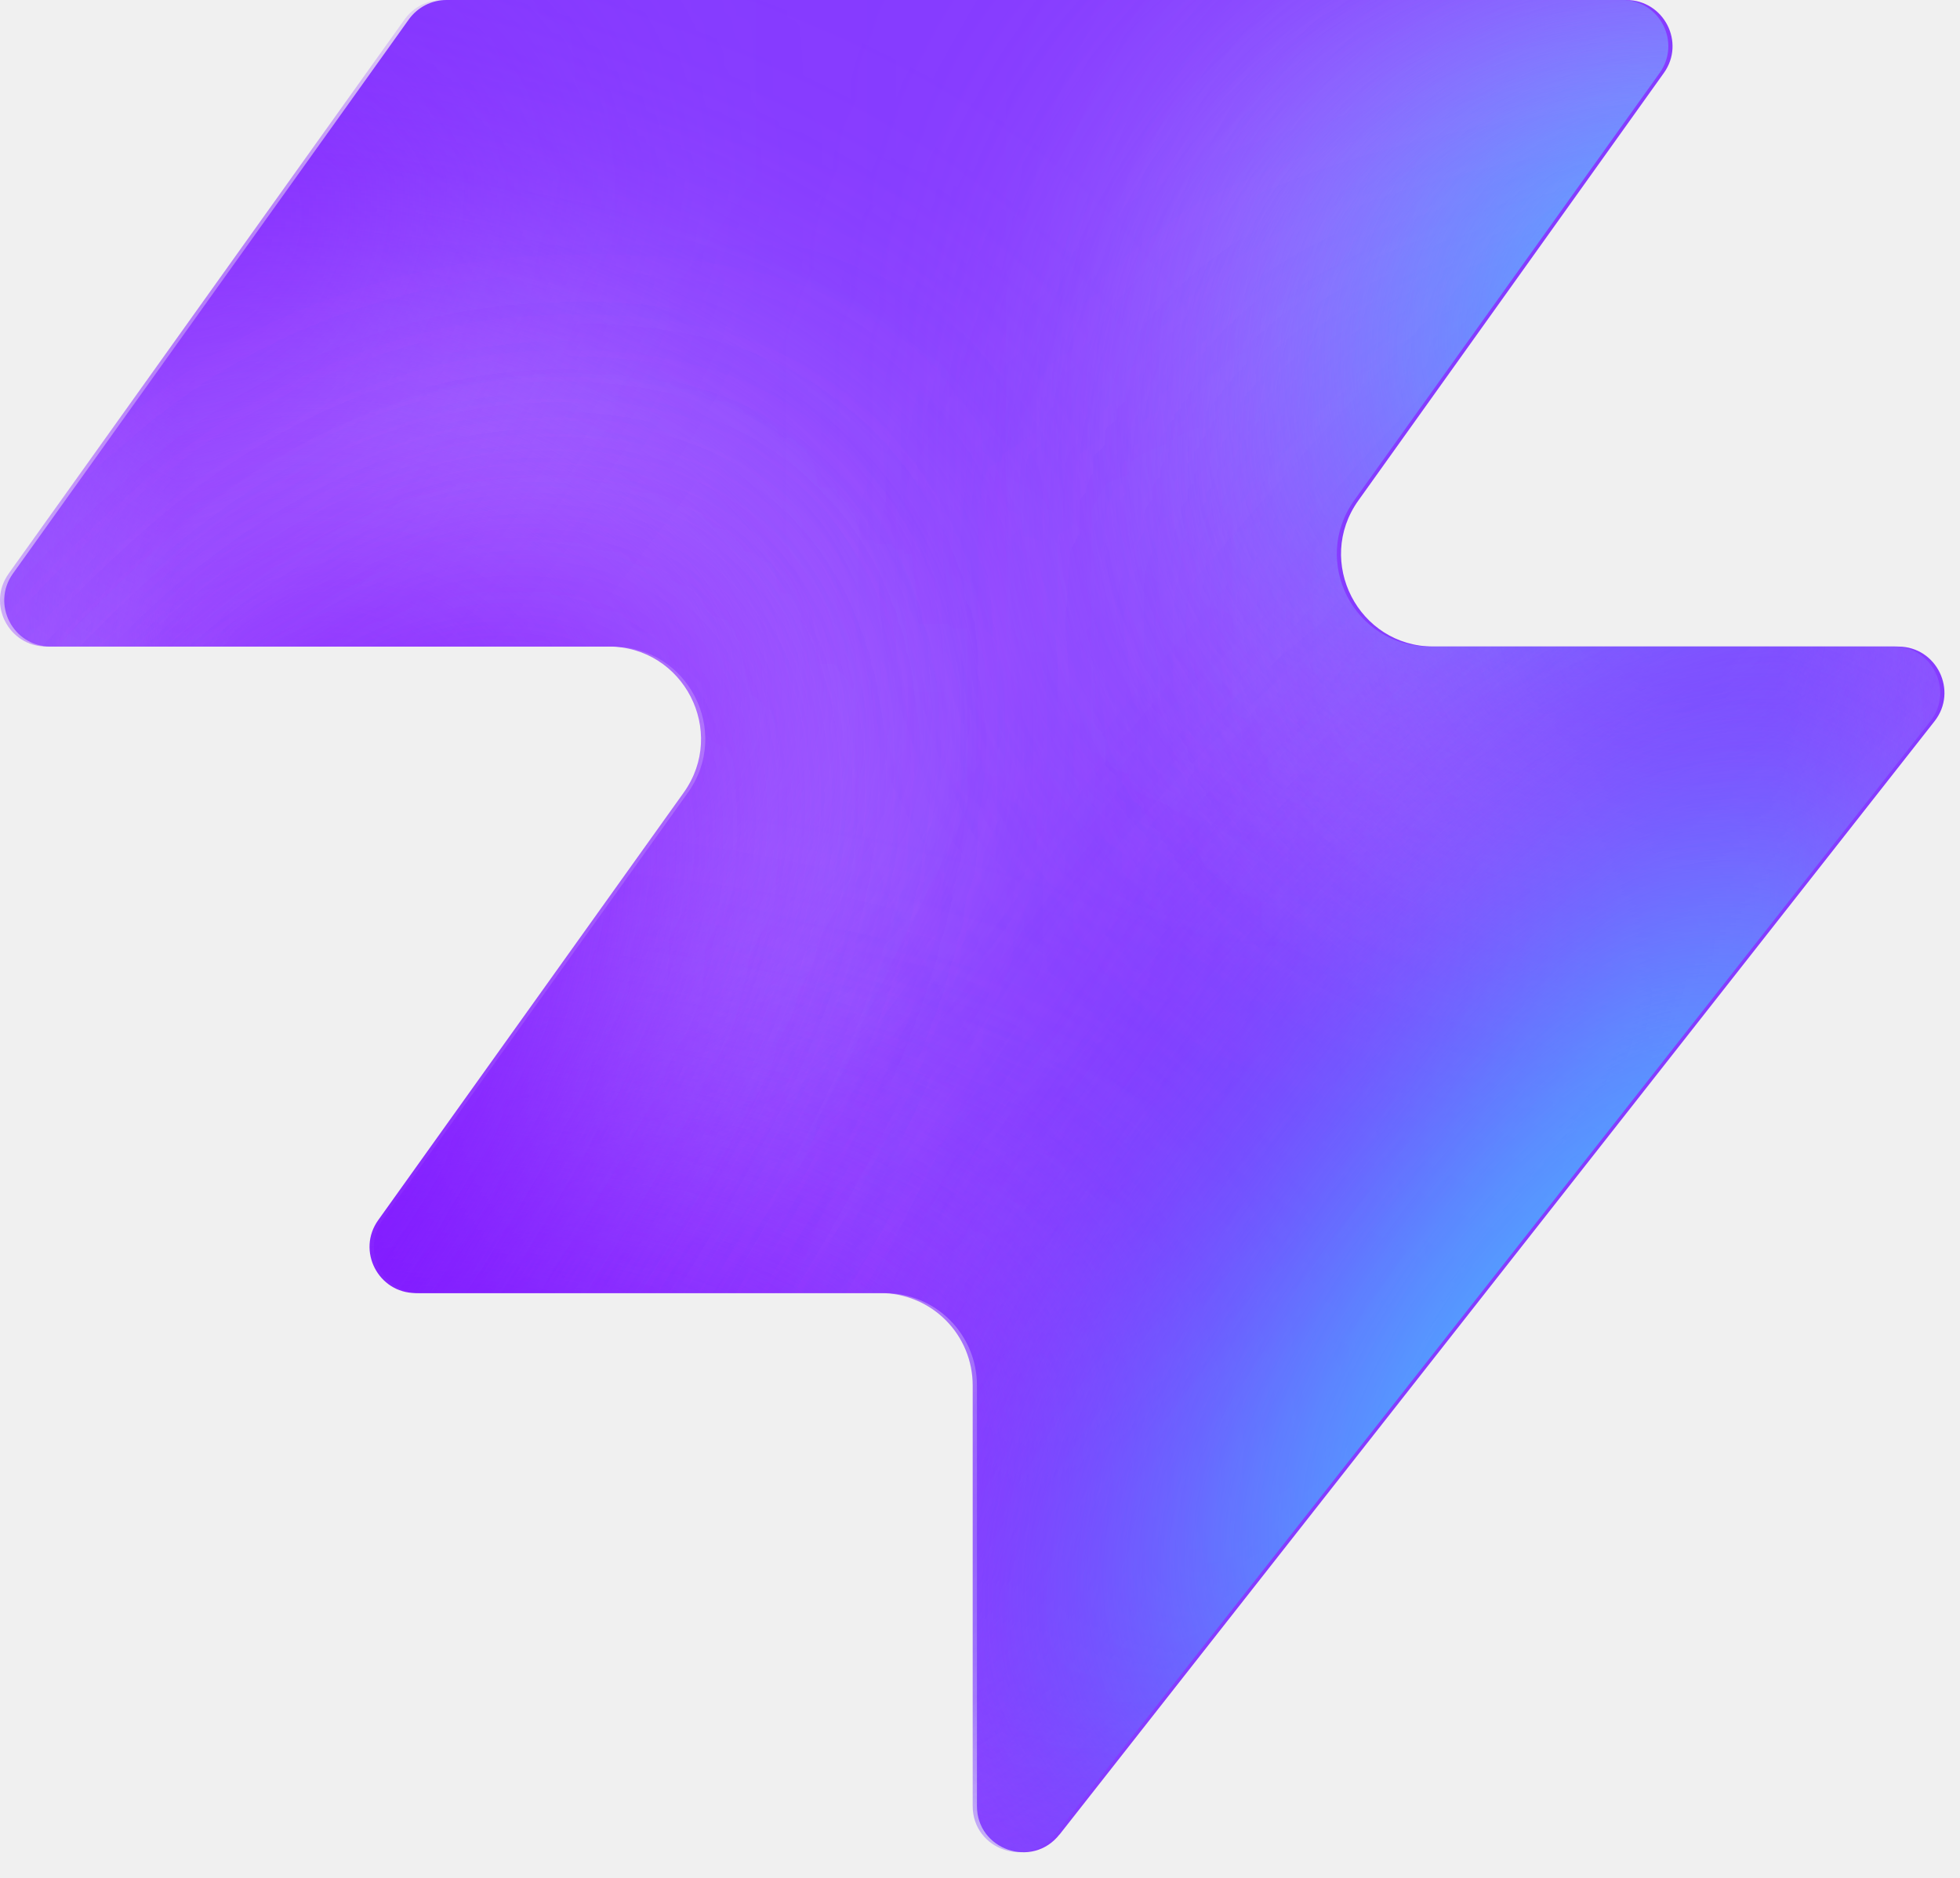
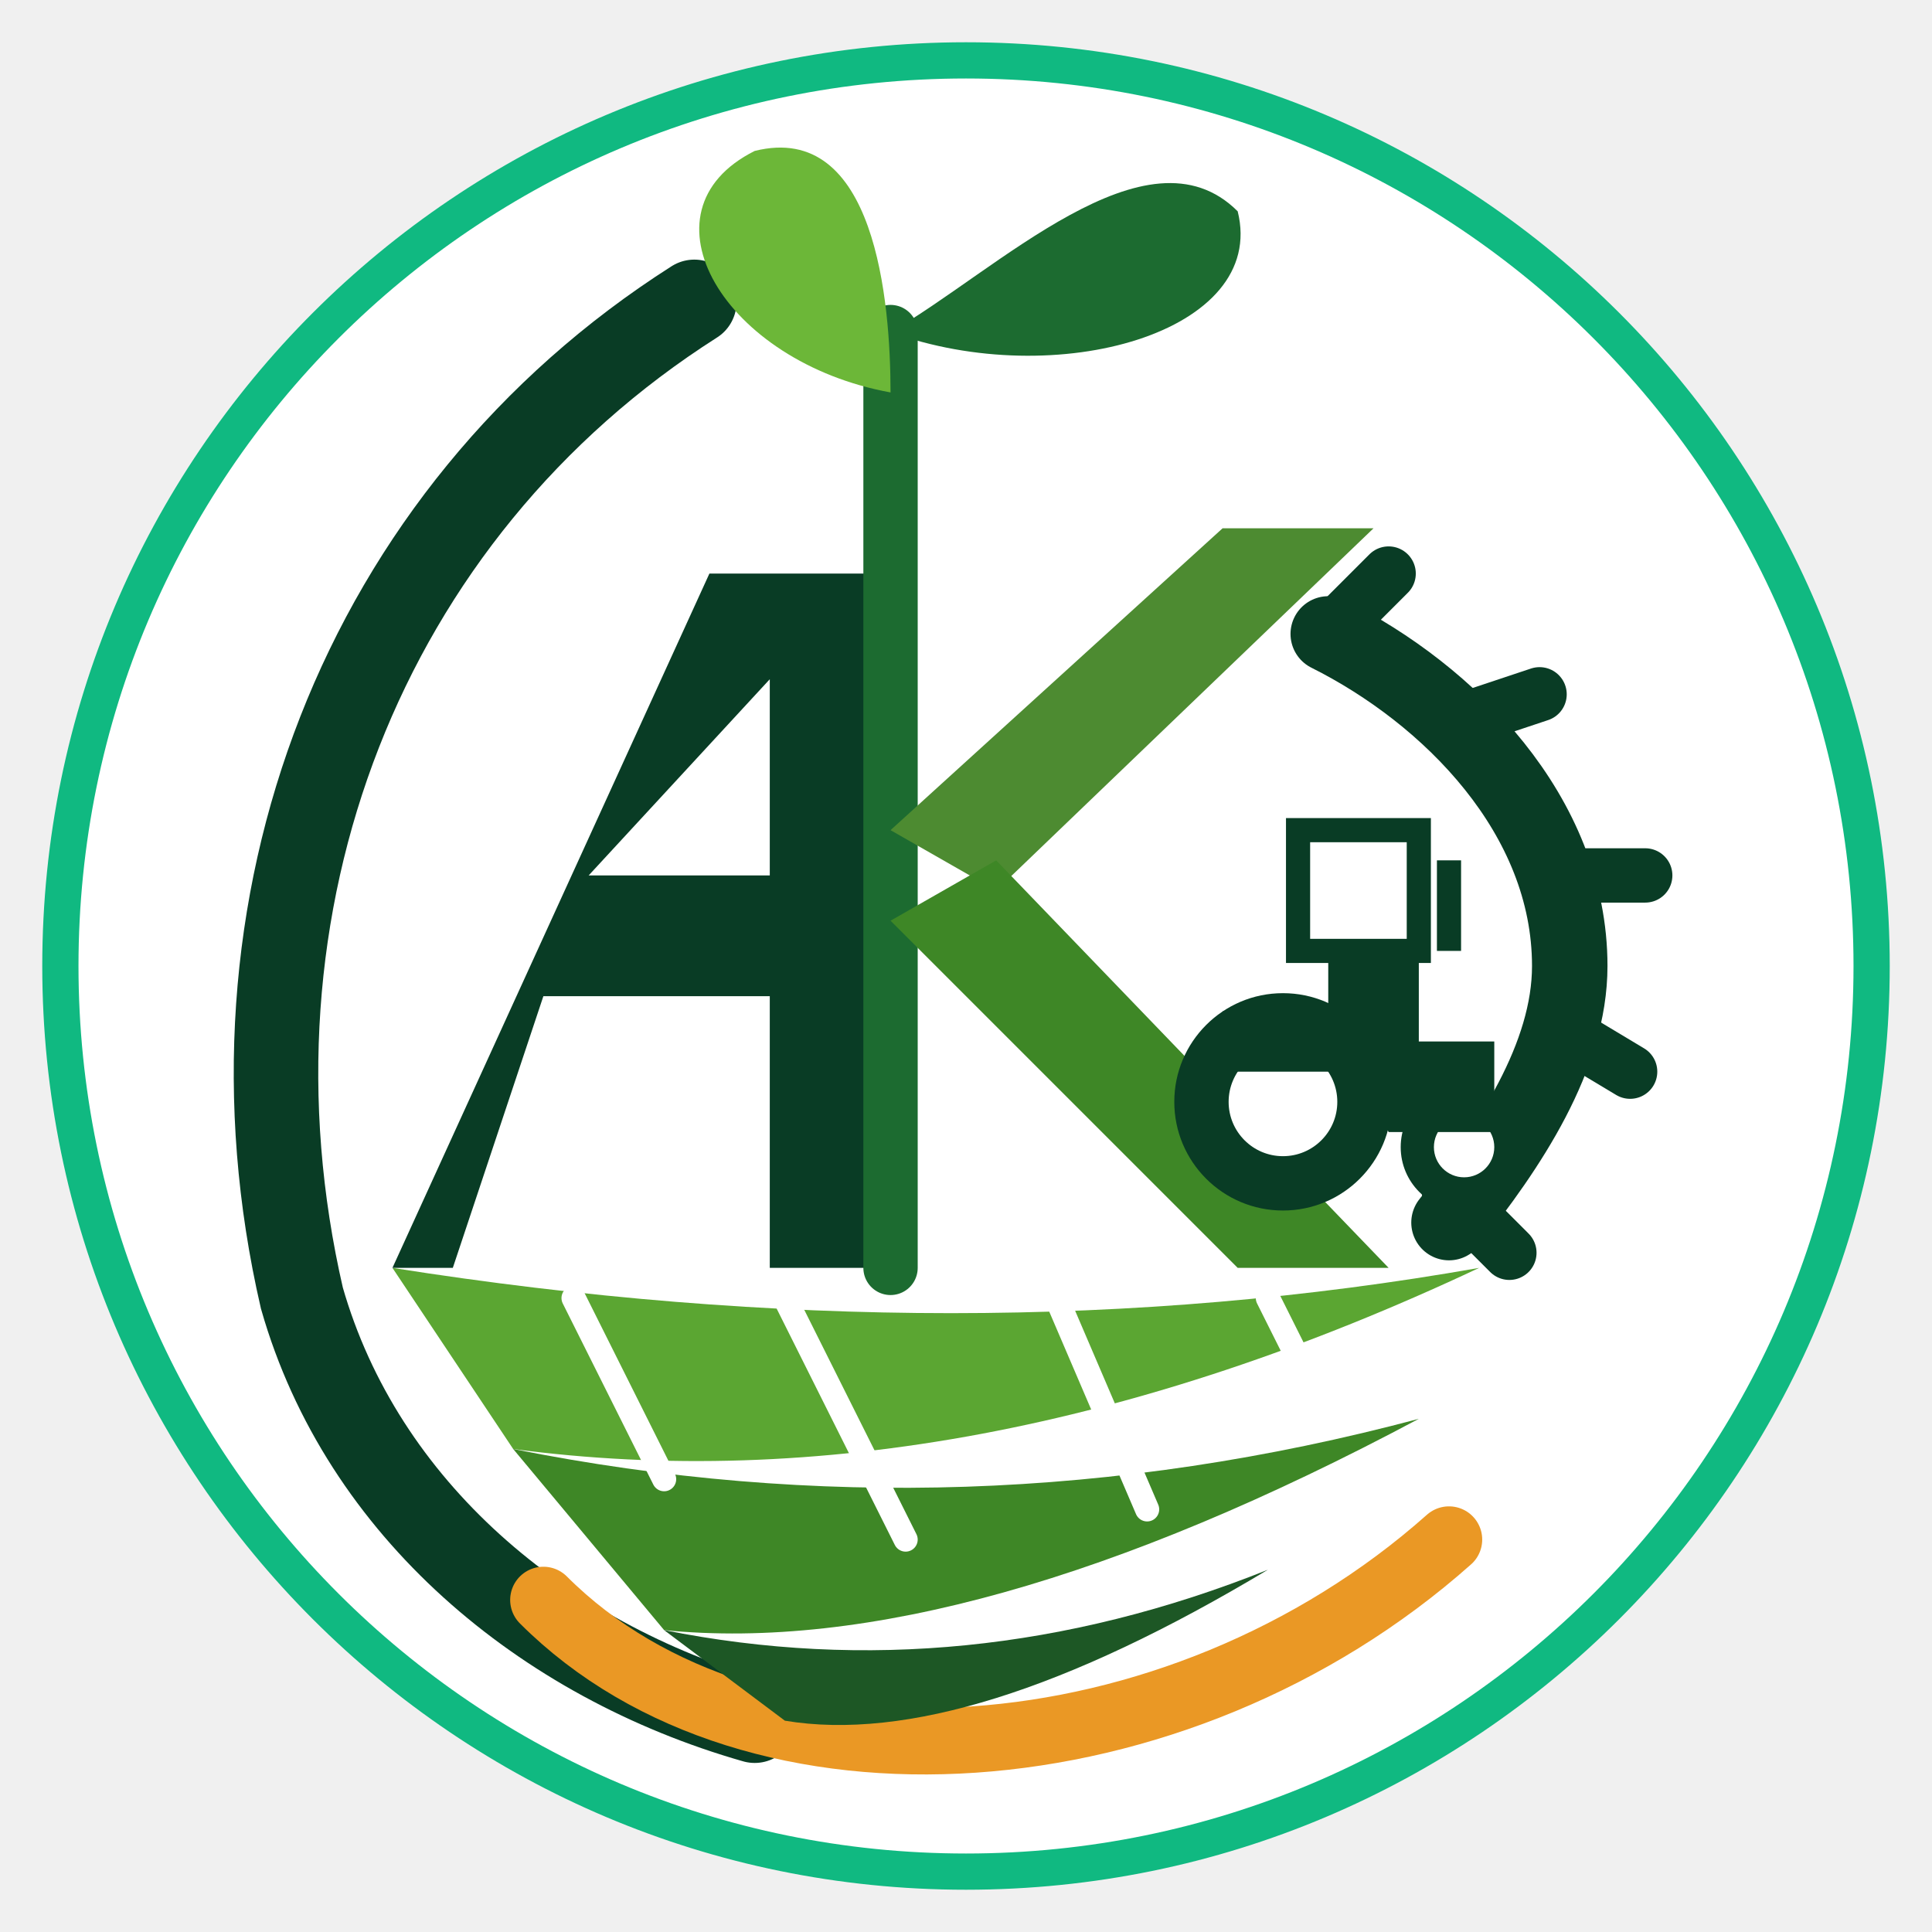
- <svg xmlns="http://www.w3.org/2000/svg" width="48" height="46" fill="none" viewBox="0 0 48 46">
-   <path fill="#863bff" d="M25.946 44.938c-.664.845-2.021.375-2.021-.698V33.937a2.26 2.26 0 0 0-2.262-2.262H10.287c-.92 0-1.456-1.04-.92-1.788l7.48-10.471c1.07-1.497 0-3.578-1.842-3.578H1.237c-.92 0-1.456-1.04-.92-1.788L10.013.474c.214-.297.556-.474.92-.474h28.894c.92 0 1.456 1.04.92 1.788l-7.48 10.471c-1.07 1.498 0 3.579 1.842 3.579h11.377c.943 0 1.473 1.088.89 1.83L25.947 44.94z" style="fill:#863bff;fill:color(display-p3 .525 .23 1);fill-opacity:1" />
-   <mask id="a" width="48" height="46" x="0" y="0" maskUnits="userSpaceOnUse" style="mask-type:alpha">
-     <path fill="#000" d="M25.842 44.938c-.664.844-2.021.375-2.021-.698V33.937a2.26 2.26 0 0 0-2.262-2.262H10.183c-.92 0-1.456-1.04-.92-1.788l7.48-10.471c1.07-1.498 0-3.579-1.842-3.579H1.133c-.92 0-1.456-1.04-.92-1.787L9.91.473c.214-.297.556-.474.92-.474h28.894c.92 0 1.456 1.04.92 1.788l-7.48 10.471c-1.07 1.498 0 3.578 1.842 3.578h11.377c.943 0 1.473 1.088.89 1.832L25.843 44.94z" style="fill:#000;fill-opacity:1" />
-   </mask>
-   <g mask="url(#a)">
-     <g filter="url(#b)">
-       <ellipse cx="5.508" cy="14.704" fill="#ede6ff" rx="5.508" ry="14.704" style="fill:#ede6ff;fill:color(display-p3 .927 .903 1);fill-opacity:1" transform="matrix(.00324 1 1 -.00324 -4.47 31.516)" />
-     </g>
-     <g filter="url(#c)">
-       <ellipse cx="10.399" cy="29.851" fill="#ede6ff" rx="10.399" ry="29.851" style="fill:#ede6ff;fill:color(display-p3 .927 .903 1);fill-opacity:1" transform="matrix(.00324 1 1 -.00324 -39.328 7.883)" />
-     </g>
-     <g filter="url(#d)">
-       <ellipse cx="5.508" cy="30.487" fill="#7e14ff" rx="5.508" ry="30.487" style="fill:#7e14ff;fill:color(display-p3 .492 .077 1);fill-opacity:1" transform="rotate(89.814 -25.913 -14.639)scale(1 -1)" />
-     </g>
-     <g filter="url(#e)">
-       <ellipse cx="5.508" cy="30.599" fill="#7e14ff" rx="5.508" ry="30.599" style="fill:#7e14ff;fill:color(display-p3 .492 .077 1);fill-opacity:1" transform="rotate(89.814 -32.644 -3.334)scale(1 -1)" />
-     </g>
-     <g filter="url(#f)">
-       <ellipse cx="5.508" cy="30.599" fill="#7e14ff" rx="5.508" ry="30.599" style="fill:#7e14ff;fill:color(display-p3 .492 .077 1);fill-opacity:1" transform="matrix(.00324 1 1 -.00324 -34.34 30.47)" />
-     </g>
-     <g filter="url(#g)">
-       <ellipse cx="14.072" cy="22.078" fill="#ede6ff" rx="14.072" ry="22.078" style="fill:#ede6ff;fill:color(display-p3 .927 .903 1);fill-opacity:1" transform="rotate(93.35 24.506 48.493)scale(-1 1)" />
-     </g>
-     <g filter="url(#h)">
-       <ellipse cx="3.47" cy="21.501" fill="#7e14ff" rx="3.47" ry="21.501" style="fill:#7e14ff;fill:color(display-p3 .492 .077 1);fill-opacity:1" transform="rotate(89.009 28.708 47.59)scale(-1 1)" />
-     </g>
-     <g filter="url(#i)">
-       <ellipse cx="3.47" cy="21.501" fill="#7e14ff" rx="3.47" ry="21.501" style="fill:#7e14ff;fill:color(display-p3 .492 .077 1);fill-opacity:1" transform="rotate(89.009 28.708 47.59)scale(-1 1)" />
-     </g>
-     <g filter="url(#j)">
-       <ellipse cx=".387" cy="8.972" fill="#7e14ff" rx="4.407" ry="29.108" style="fill:#7e14ff;fill:color(display-p3 .492 .077 1);fill-opacity:1" transform="rotate(39.51 .387 8.972)" />
-     </g>
-     <g filter="url(#k)">
-       <ellipse cx="47.523" cy="-6.092" fill="#7e14ff" rx="4.407" ry="29.108" style="fill:#7e14ff;fill:color(display-p3 .492 .077 1);fill-opacity:1" transform="rotate(37.892 47.523 -6.092)" />
-     </g>
-     <g filter="url(#l)">
-       <ellipse cx="41.412" cy="6.333" fill="#47bfff" rx="5.971" ry="9.665" style="fill:#47bfff;fill:color(display-p3 .28 .748 1);fill-opacity:1" transform="rotate(37.892 41.412 6.333)" />
-     </g>
-     <g filter="url(#m)">
-       <ellipse cx="-1.879" cy="38.332" fill="#7e14ff" rx="4.407" ry="29.108" style="fill:#7e14ff;fill:color(display-p3 .492 .077 1);fill-opacity:1" transform="rotate(37.892 -1.88 38.332)" />
-     </g>
-     <g filter="url(#n)">
-       <ellipse cx="-1.879" cy="38.332" fill="#7e14ff" rx="4.407" ry="29.108" style="fill:#7e14ff;fill:color(display-p3 .492 .077 1);fill-opacity:1" transform="rotate(37.892 -1.88 38.332)" />
-     </g>
-     <g filter="url(#o)">
-       <ellipse cx="35.651" cy="29.907" fill="#7e14ff" rx="4.407" ry="29.108" style="fill:#7e14ff;fill:color(display-p3 .492 .077 1);fill-opacity:1" transform="rotate(37.892 35.651 29.907)" />
-     </g>
-     <g filter="url(#p)">
-       <ellipse cx="38.418" cy="32.4" fill="#47bfff" rx="5.971" ry="15.297" style="fill:#47bfff;fill:color(display-p3 .28 .748 1);fill-opacity:1" transform="rotate(37.892 38.418 32.4)" />
-     </g>
-   </g>
-   <defs>
-     <filter id="b" width="60.045" height="41.654" x="-19.77" y="16.149" color-interpolation-filters="sRGB" filterUnits="userSpaceOnUse">
-       <feFlood flood-opacity="0" result="BackgroundImageFix" />
-       <feBlend in="SourceGraphic" in2="BackgroundImageFix" result="shape" />
-       <feGaussianBlur result="effect1_foregroundBlur_2002_17158" stdDeviation="7.659" />
-     </filter>
-     <filter id="c" width="90.34" height="51.437" x="-54.613" y="-7.533" color-interpolation-filters="sRGB" filterUnits="userSpaceOnUse">
-       <feFlood flood-opacity="0" result="BackgroundImageFix" />
-       <feBlend in="SourceGraphic" in2="BackgroundImageFix" result="shape" />
-       <feGaussianBlur result="effect1_foregroundBlur_2002_17158" stdDeviation="7.659" />
-     </filter>
-     <filter id="d" width="79.355" height="29.4" x="-49.64" y="2.03" color-interpolation-filters="sRGB" filterUnits="userSpaceOnUse">
-       <feFlood flood-opacity="0" result="BackgroundImageFix" />
-       <feBlend in="SourceGraphic" in2="BackgroundImageFix" result="shape" />
-       <feGaussianBlur result="effect1_foregroundBlur_2002_17158" stdDeviation="4.596" />
-     </filter>
-     <filter id="e" width="79.579" height="29.4" x="-45.045" y="20.029" color-interpolation-filters="sRGB" filterUnits="userSpaceOnUse">
-       <feFlood flood-opacity="0" result="BackgroundImageFix" />
-       <feBlend in="SourceGraphic" in2="BackgroundImageFix" result="shape" />
-       <feGaussianBlur result="effect1_foregroundBlur_2002_17158" stdDeviation="4.596" />
-     </filter>
-     <filter id="f" width="79.579" height="29.4" x="-43.513" y="21.178" color-interpolation-filters="sRGB" filterUnits="userSpaceOnUse">
-       <feFlood flood-opacity="0" result="BackgroundImageFix" />
-       <feBlend in="SourceGraphic" in2="BackgroundImageFix" result="shape" />
-       <feGaussianBlur result="effect1_foregroundBlur_2002_17158" stdDeviation="4.596" />
-     </filter>
-     <filter id="g" width="74.749" height="58.852" x="15.756" y="-17.901" color-interpolation-filters="sRGB" filterUnits="userSpaceOnUse">
-       <feFlood flood-opacity="0" result="BackgroundImageFix" />
-       <feBlend in="SourceGraphic" in2="BackgroundImageFix" result="shape" />
-       <feGaussianBlur result="effect1_foregroundBlur_2002_17158" stdDeviation="7.659" />
-     </filter>
-     <filter id="h" width="61.377" height="25.362" x="23.548" y="2.284" color-interpolation-filters="sRGB" filterUnits="userSpaceOnUse">
-       <feFlood flood-opacity="0" result="BackgroundImageFix" />
-       <feBlend in="SourceGraphic" in2="BackgroundImageFix" result="shape" />
-       <feGaussianBlur result="effect1_foregroundBlur_2002_17158" stdDeviation="4.596" />
-     </filter>
-     <filter id="i" width="61.377" height="25.362" x="23.548" y="2.284" color-interpolation-filters="sRGB" filterUnits="userSpaceOnUse">
-       <feFlood flood-opacity="0" result="BackgroundImageFix" />
-       <feBlend in="SourceGraphic" in2="BackgroundImageFix" result="shape" />
-       <feGaussianBlur result="effect1_foregroundBlur_2002_17158" stdDeviation="4.596" />
-     </filter>
-     <filter id="j" width="56.045" height="63.649" x="-27.636" y="-22.853" color-interpolation-filters="sRGB" filterUnits="userSpaceOnUse">
-       <feFlood flood-opacity="0" result="BackgroundImageFix" />
-       <feBlend in="SourceGraphic" in2="BackgroundImageFix" result="shape" />
-       <feGaussianBlur result="effect1_foregroundBlur_2002_17158" stdDeviation="4.596" />
-     </filter>
-     <filter id="k" width="54.814" height="64.646" x="20.116" y="-38.415" color-interpolation-filters="sRGB" filterUnits="userSpaceOnUse">
-       <feFlood flood-opacity="0" result="BackgroundImageFix" />
-       <feBlend in="SourceGraphic" in2="BackgroundImageFix" result="shape" />
-       <feGaussianBlur result="effect1_foregroundBlur_2002_17158" stdDeviation="4.596" />
-     </filter>
-     <filter id="l" width="33.541" height="35.313" x="24.641" y="-11.323" color-interpolation-filters="sRGB" filterUnits="userSpaceOnUse">
-       <feFlood flood-opacity="0" result="BackgroundImageFix" />
-       <feBlend in="SourceGraphic" in2="BackgroundImageFix" result="shape" />
-       <feGaussianBlur result="effect1_foregroundBlur_2002_17158" stdDeviation="4.596" />
-     </filter>
-     <filter id="m" width="54.814" height="64.646" x="-29.286" y="6.009" color-interpolation-filters="sRGB" filterUnits="userSpaceOnUse">
-       <feFlood flood-opacity="0" result="BackgroundImageFix" />
-       <feBlend in="SourceGraphic" in2="BackgroundImageFix" result="shape" />
-       <feGaussianBlur result="effect1_foregroundBlur_2002_17158" stdDeviation="4.596" />
-     </filter>
-     <filter id="n" width="54.814" height="64.646" x="-29.286" y="6.009" color-interpolation-filters="sRGB" filterUnits="userSpaceOnUse">
-       <feFlood flood-opacity="0" result="BackgroundImageFix" />
-       <feBlend in="SourceGraphic" in2="BackgroundImageFix" result="shape" />
-       <feGaussianBlur result="effect1_foregroundBlur_2002_17158" stdDeviation="4.596" />
-     </filter>
-     <filter id="o" width="54.814" height="64.646" x="8.244" y="-2.416" color-interpolation-filters="sRGB" filterUnits="userSpaceOnUse">
-       <feFlood flood-opacity="0" result="BackgroundImageFix" />
-       <feBlend in="SourceGraphic" in2="BackgroundImageFix" result="shape" />
-       <feGaussianBlur result="effect1_foregroundBlur_2002_17158" stdDeviation="4.596" />
-     </filter>
-     <filter id="p" width="39.409" height="43.623" x="18.713" y="10.588" color-interpolation-filters="sRGB" filterUnits="userSpaceOnUse">
-       <feFlood flood-opacity="0" result="BackgroundImageFix" />
-       <feBlend in="SourceGraphic" in2="BackgroundImageFix" result="shape" />
-       <feGaussianBlur result="effect1_foregroundBlur_2002_17158" stdDeviation="4.596" />
-     </filter>
-   </defs>
+ <svg xmlns="http://www.w3.org/2000/svg" viewBox="0 0 64 64" width="64" height="64">
+   <circle cx="32" cy="32" r="30" fill="#ffffff" stroke="#10b981" stroke-width="1.2" />
+   <path d="M 23 10 C 12 17 7 30 10 43 C 12 50 18 55 25 57" fill="none" stroke="#093c25" stroke-width="2.8" stroke-linecap="round" />
+   <path d="M 18 53 C 25 60 39 59 48 51" fill="none" stroke="#ea9825" stroke-width="2.2" stroke-linecap="round" />
+   <path d="M 13 42 Q 32 45 49 42 Q 32 50 17 48 Z" fill="#5ba632" />
+   <path d="M 17 48 Q 32 51 47 47 Q 32 55 22 54 Z" fill="#3e8726" />
+   <path d="M 22 54 Q 32 56 42 52 Q 32 58 26 57 Z" fill="#1d5725" />
+   <path d="M 19 43 L 22 49 M 26 43 L 30 51 M 35 43 L 38 50 M 42 43 L 44 47" stroke="#ffffff" stroke-width="0.8" stroke-linecap="round" />
+   <path d="M 13 42 L 23.5 19 L 29.5 19 L 29.5 42 L 25.5 42 L 25.5 33 L 18 33 L 15 42 Z M 19.5 29 L 25.5 29 L 25.5 22.5 Z" fill="#093c25" />
+   <path d="M 29.5 42 L 29.5 11" stroke="#1c6b30" stroke-width="1.8" stroke-linecap="round" />
+   <path d="M 29.5 13 C 24 12 21 7 25 5 C 29 4 29.5 10 29.5 13 Z" fill="#6cb738" />
+   <path d="M 29.5 11 C 33 9 38 4 41 7 C 42 11 35 13 29.5 11 Z" fill="#1c6b30" />
+   <path d="M 29.5 27.5 L 40.5 17.5 L 45.5 17.5 L 33 29.5 Z" fill="#4d8b31" />
+   <path d="M 33 28.5 L 46 42 L 41 42 L 29.5 30.5 Z" fill="#3e8726" />
+   <path d="M 44 21 C 48 23 52 27 52 32 C 52 35 50 38 48 40.5" fill="none" stroke="#093c25" stroke-width="2.5" stroke-linecap="round" />
+   <path d="M 44 21 L 46 19 M 48 24 L 51 23 M 51.5 29 L 54.5 29 M 51.5 34 L 54 35.5 M 48 39.5 L 50 41.5" stroke="#093c25" stroke-width="1.8" stroke-linecap="round" />
+   <circle cx="42.5" cy="36.5" r="3.6" fill="#093c25" />
+   <circle cx="42.5" cy="36.5" r="1.8" fill="#ffffff" />
+   <circle cx="48.5" cy="38" r="2.1" fill="#093c25" />
+   <circle cx="48.5" cy="38" r="1" fill="#ffffff" />
+   <path d="M 40.5 33.5 L 44 33.5 L 44 31.5 L 47 31.5 L 47 34.5 L 49.5 34.5 L 49.5 37.5 L 46 37.5 L 45 35.5 L 40.5 35.5 Z" fill="#093c25" />
+   <path d="M 43 31.5 L 43 27.5 L 47 27.5 L 47 31.5 Z M 48 31.5 L 48 28.5" stroke="#093c25" stroke-width="0.8" fill="none" />
</svg>
